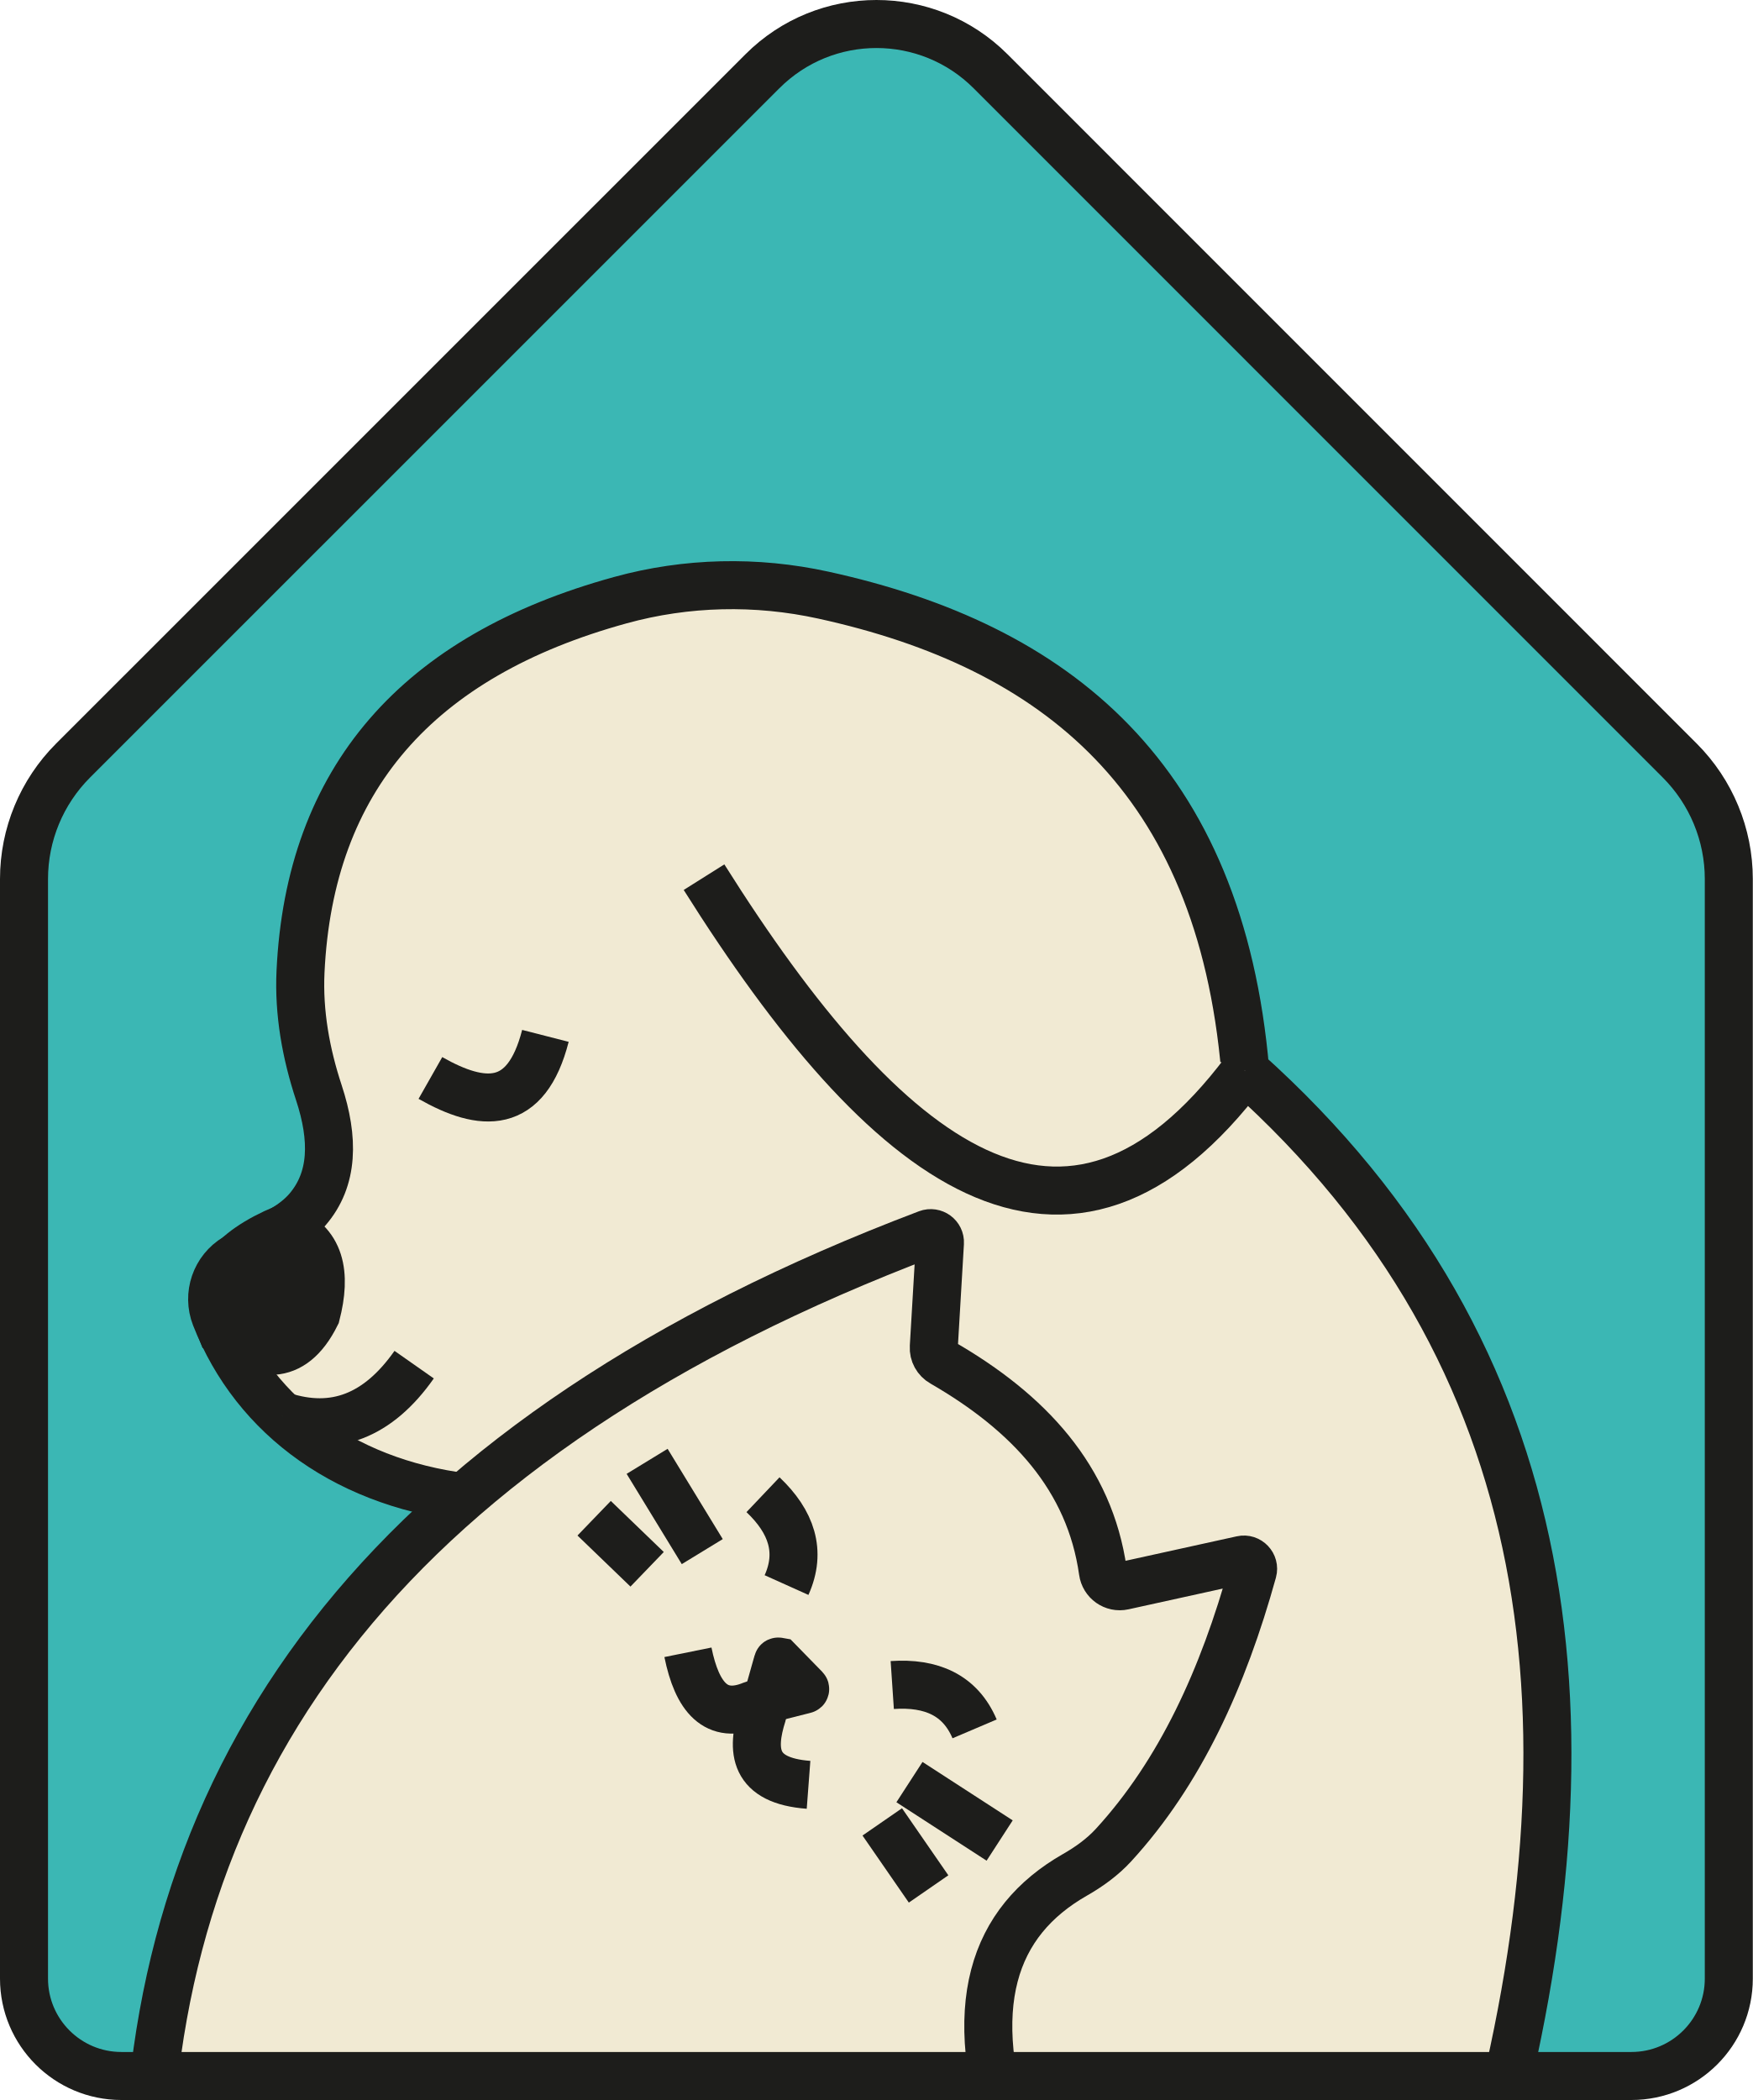
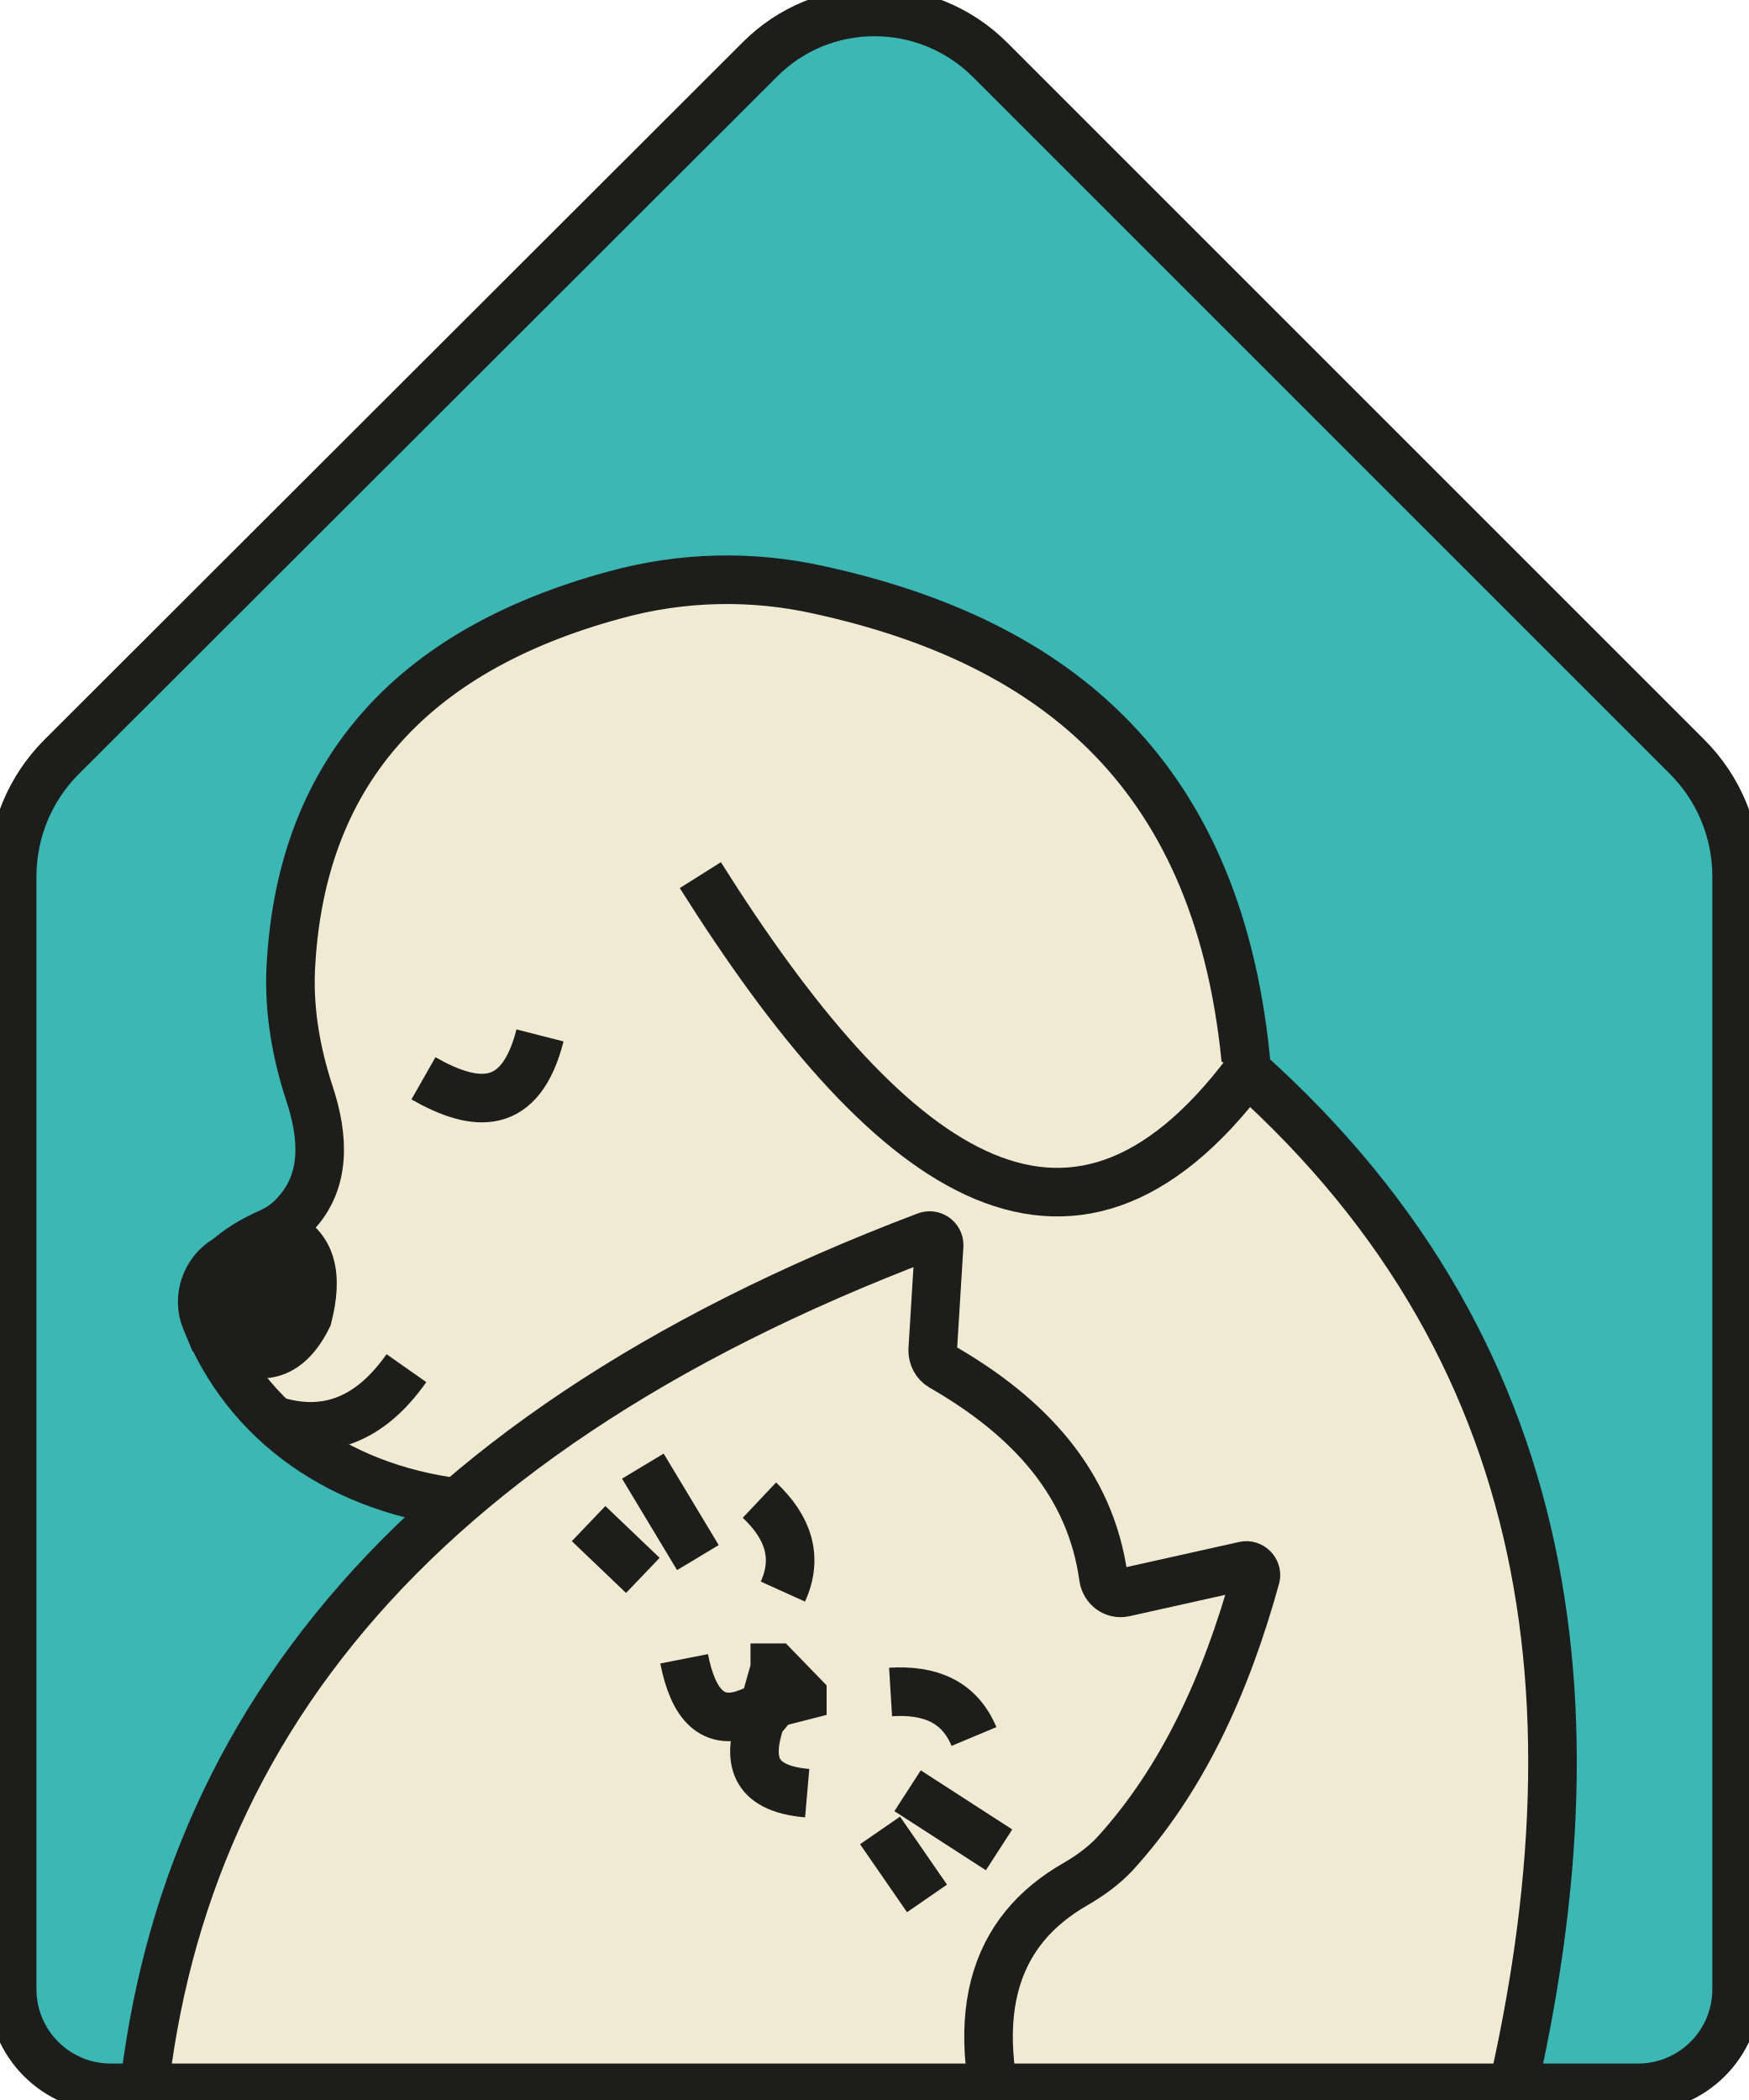
- <svg xmlns="http://www.w3.org/2000/svg" id="Calque_2" data-name="Calque 2" viewBox="0 0 219.02 262.39">
+ <svg xmlns="http://www.w3.org/2000/svg" id="Calque_2" version="1.1" viewBox="0 0 216 259.4">
  <defs>
    <style>
-       .cls-1, .cls-2 {
+       .st0, .st1 {
        fill: none;
      }

-       .cls-3 {
+       .st2 {
        fill: #f1ead3;
      }

-       .cls-3, .cls-4, .cls-2 {
+       .st2, .st3, .st1 {
        stroke: #1d1d1b;
        stroke-miterlimit: 10;
        stroke-width: 6px;
      }

-       .cls-4 {
+       .st3 {
        fill: #1d1d1b;
      }

-       .cls-5 {
+       .st4 {
        clip-path: url(#clippath);
      }

-       .cls-6 {
+       .st5 {
        fill: #3bb7b4;
      }
    </style>
    <clipPath id="clippath">
-       <path class="cls-1" d="M109.51,259.39h94.34c6.72,0,12.17-5.45,12.17-12.17V109.83c0-5.55-2.21-10.88-6.13-14.8L123.78,8.91c-7.88-7.88-20.65-7.88-28.52,0L9.13,95.03c-3.93,3.93-6.13,9.25-6.13,14.8v137.39c0,6.72,5.45,12.17,12.17,12.17h94.34Z" />
+       <path class="st0" d="M108,257.9h94.3c6.7,0,12.2-5.5,12.2-12.2V108.3c0-5.6-2.2-10.9-6.1-14.8L122.3,7.4c-7.9-7.9-20.7-7.9-28.5,0L7.6,93.5c-3.9,3.9-6.1,9.2-6.1,14.8v137.4c0,6.7,5.4,12.2,12.2,12.2h94.3Z" />
    </clipPath>
  </defs>
-   <g id="Calque_2-2" data-name="Calque 2">
-     <g id="uuid-46b7eef3-0b97-48e2-b43f-2379870d2764" data-name="Calque 2-2">
-       <g>
-         <path class="cls-6" d="M109.51,259.39h94.34c6.72,0,12.17-5.45,12.17-12.17V109.83c0-5.55-2.21-10.88-6.13-14.8L123.78,8.91c-7.88-7.88-20.65-7.88-28.52,0L9.13,95.03c-3.93,3.93-6.13,9.25-6.13,14.8v137.39c0,6.72,5.45,12.17,12.17,12.17h94.34Z" />
-         <g class="cls-5">
+   <g id="Calque_2-2">
+     <g>
+       <path class="st5" d="M108,257.9h94.3c6.7,0,12.2-5.4,12.2-12.2V108.3c0-5.6-2.2-10.9-6.1-14.8L122.3,7.4c-7.9-7.9-20.7-7.9-28.5,0L7.6,93.5c-3.9,3.9-6.1,9.2-6.1,14.8v137.4c0,6.7,5.4,12.2,12.2,12.2h94.3Z" />
+       <g class="st4">
+         <g>
          <g>
+             <path class="st2" d="M132.1,268.8l-73.9-83c-16-1.5-27.8-10.1-32.8-22.8-1.1-2.7,0-5.9,2.5-7.4l6-3.6c1.1-.6,2.1-1.4,2.9-2.4,3.3-3.8,3.3-8.9,1.4-14.6-1.6-4.9-2.5-10-2.3-15.1,1.1-24.1,14.6-39.5,40-46.4,8.3-2.3,17-2.5,25.4-.6,29.1,6.4,49.6,22.8,52.7,59.4,39.9,35.7,44.6,82.3,30.6,134.8l-52.6,1.7h0Z" />
+             <path class="st2" d="M52.3,133.2c6.5,3.7,12,4.1,14.4-5.3" />
+             <path class="st2" d="M50.2,169c-4.5,6.4-10,8.5-16.5,6.4" />
+             <path class="st2" d="M86.5,108.1c22.8,36.2,45.4,53.8,67.6,24.2" />
+             <path class="st3" d="M34,152c4.7,1.7,5.3,5.6,4,10.7-3.1,6.2-7.3,5.2-11.8,2.2-2.5-6.3,1.2-10.1,7.7-12.9h0Z" />
+           </g>
+           <g>
+             <path class="st2" d="M17,268.8c1.7-50.7,30.6-90.8,97.4-116.1.8-.3,1.6.3,1.6,1.1l-.8,13c0,.8.4,1.6,1.1,2,10.8,6.2,18.4,14.4,20,26.1.2,1.2,1.3,2.1,2.6,1.8l14.8-3.3c.8-.2,1.6.6,1.4,1.4-3.7,13.4-9.1,25.1-17.4,34.2-1.4,1.5-3.1,2.7-4.8,3.7-10.2,5.8-14,16.4-7.8,34.3l-108,1.8h0Z" />
            <g>
-               <path class="cls-3" d="M133.63,270.3l-73.95-83.04c-16.04-1.53-27.8-10.07-32.76-22.75-1.07-2.74,0-5.86,2.53-7.37l6.03-3.62c1.08-.65,2.09-1.42,2.92-2.37,3.3-3.82,3.34-8.86,1.44-14.63-1.61-4.88-2.53-9.97-2.29-15.1,1.13-24.06,14.58-39.45,39.96-46.43,8.27-2.28,16.99-2.47,25.37-.63,29.08,6.37,49.57,22.77,52.72,59.44,39.85,35.68,44.61,82.31,30.61,134.79l-52.57,1.71h-.01Z" />
-               <path class="cls-3" d="M53.78,134.69c6.5,3.69,11.97,4.1,14.37-5.26" />
-               <path class="cls-3" d="M51.75,170.51c-4.49,6.4-9.98,8.53-16.49,6.4" />
-               <path class="cls-3" d="M87.97,109.6c22.75,36.15,45.36,53.83,67.62,24.2" />
-               <path class="cls-4" d="M35.48,153.52c4.65,1.69,5.33,5.65,4.02,10.74-3.07,6.17-7.26,5.16-11.76,2.16-2.5-6.27,1.19-10.14,7.74-12.9h0Z" />
-             </g>
-             <g>
-               <path class="cls-3" d="M18.46,270.3c1.7-50.72,30.6-90.84,97.43-116.15.78-.29,1.61.31,1.56,1.14l-.77,13.01c-.05.81.37,1.57,1.08,1.97,10.81,6.24,18.4,14.4,20.05,26.08.17,1.23,1.34,2.07,2.56,1.8l14.81-3.26c.84-.19,1.59.6,1.36,1.43-3.7,13.35-9.08,25.15-17.41,34.23-1.38,1.5-3.05,2.7-4.82,3.71-10.19,5.83-14.02,16.35-7.84,34.25l-108.02,1.79h.01Z" />
+               <line class="st1" x1="79.4" y1="181.1" x2="86.2" y2="192.4" />
+               <line class="st1" x1="72.7" y1="188.2" x2="79.4" y2="194.6" />
+               <path class="st2" d="M93.8,185.3c3.6,3.4,4.8,7.1,2.9,11.3" />
+               <path class="st2" d="M110,209c4.9-.3,8.5,1.2,10.3,5.5" />
              <g>
-                 <line class="cls-2" x1="80.86" y1="182.59" x2="87.75" y2="193.87" />
-                 <line class="cls-2" x1="74.24" y1="189.7" x2="80.86" y2="196.08" />
-                 <path class="cls-3" d="M95.34,186.76c3.56,3.38,4.83,7.09,2.94,11.29" />
-                 <path class="cls-3" d="M111.49,210.54c4.89-.33,8.49,1.25,10.29,5.48" />
-                 <g>
-                   <path class="cls-3" d="M85.96,206.45c1.14,5.63,3.53,8.47,8.06,6.58.74-.31,1.51.36,1.26,1.13-1.47,4.61-1.14,8.33,5.75,8.85" />
-                   <path class="cls-3" d="M97.18,207.64l-1.31,4.65,4.69-1.19c.05,0,.07-.08.03-.12l-3.29-3.37s-.11-.02-.12.03Z" />
-                 </g>
-                 <line class="cls-2" x1="113.64" y1="222.67" x2="124.91" y2="229.97" />
-                 <line class="cls-2" x1="110.24" y1="227.64" x2="116.03" y2="236.02" />
+                 <path class="st2" d="M84.5,204.9c1.1,5.6,3.5,8.5,8.1,6.6s1.5.4,1.3,1.1c-1.5,4.6-1.1,8.3,5.8,8.9" />
+                 <path class="st2" d="M95.7,206.1l-1.3,4.6,4.7-1.2c0,0,0,0,0-.1l-3.3-3.4s-.1,0-.1,0Z" />
              </g>
+               <line class="st1" x1="112.1" y1="221.2" x2="123.4" y2="228.5" />
+               <line class="st1" x1="108.7" y1="226.1" x2="114.5" y2="234.5" />
            </g>
          </g>
        </g>
-         <path class="cls-2" d="M109.51,259.39h94.34c6.72,0,12.17-5.45,12.17-12.17V109.83c0-5.55-2.21-10.88-6.13-14.8L123.78,8.91c-7.88-7.88-20.65-7.88-28.52,0L9.13,95.03c-3.93,3.93-6.13,9.25-6.13,14.8v137.39c0,6.72,5.45,12.17,12.17,12.17h94.34Z" />
      </g>
+       <path class="st1" d="M108,257.9h94.3c6.7,0,12.2-5.4,12.2-12.2V108.3c0-5.6-2.2-10.9-6.1-14.8L122.3,7.4c-7.9-7.9-20.7-7.9-28.5,0L7.6,93.5c-3.9,3.9-6.1,9.2-6.1,14.8v137.4c0,6.7,5.4,12.2,12.2,12.2h94.3Z" />
    </g>
  </g>
</svg>
